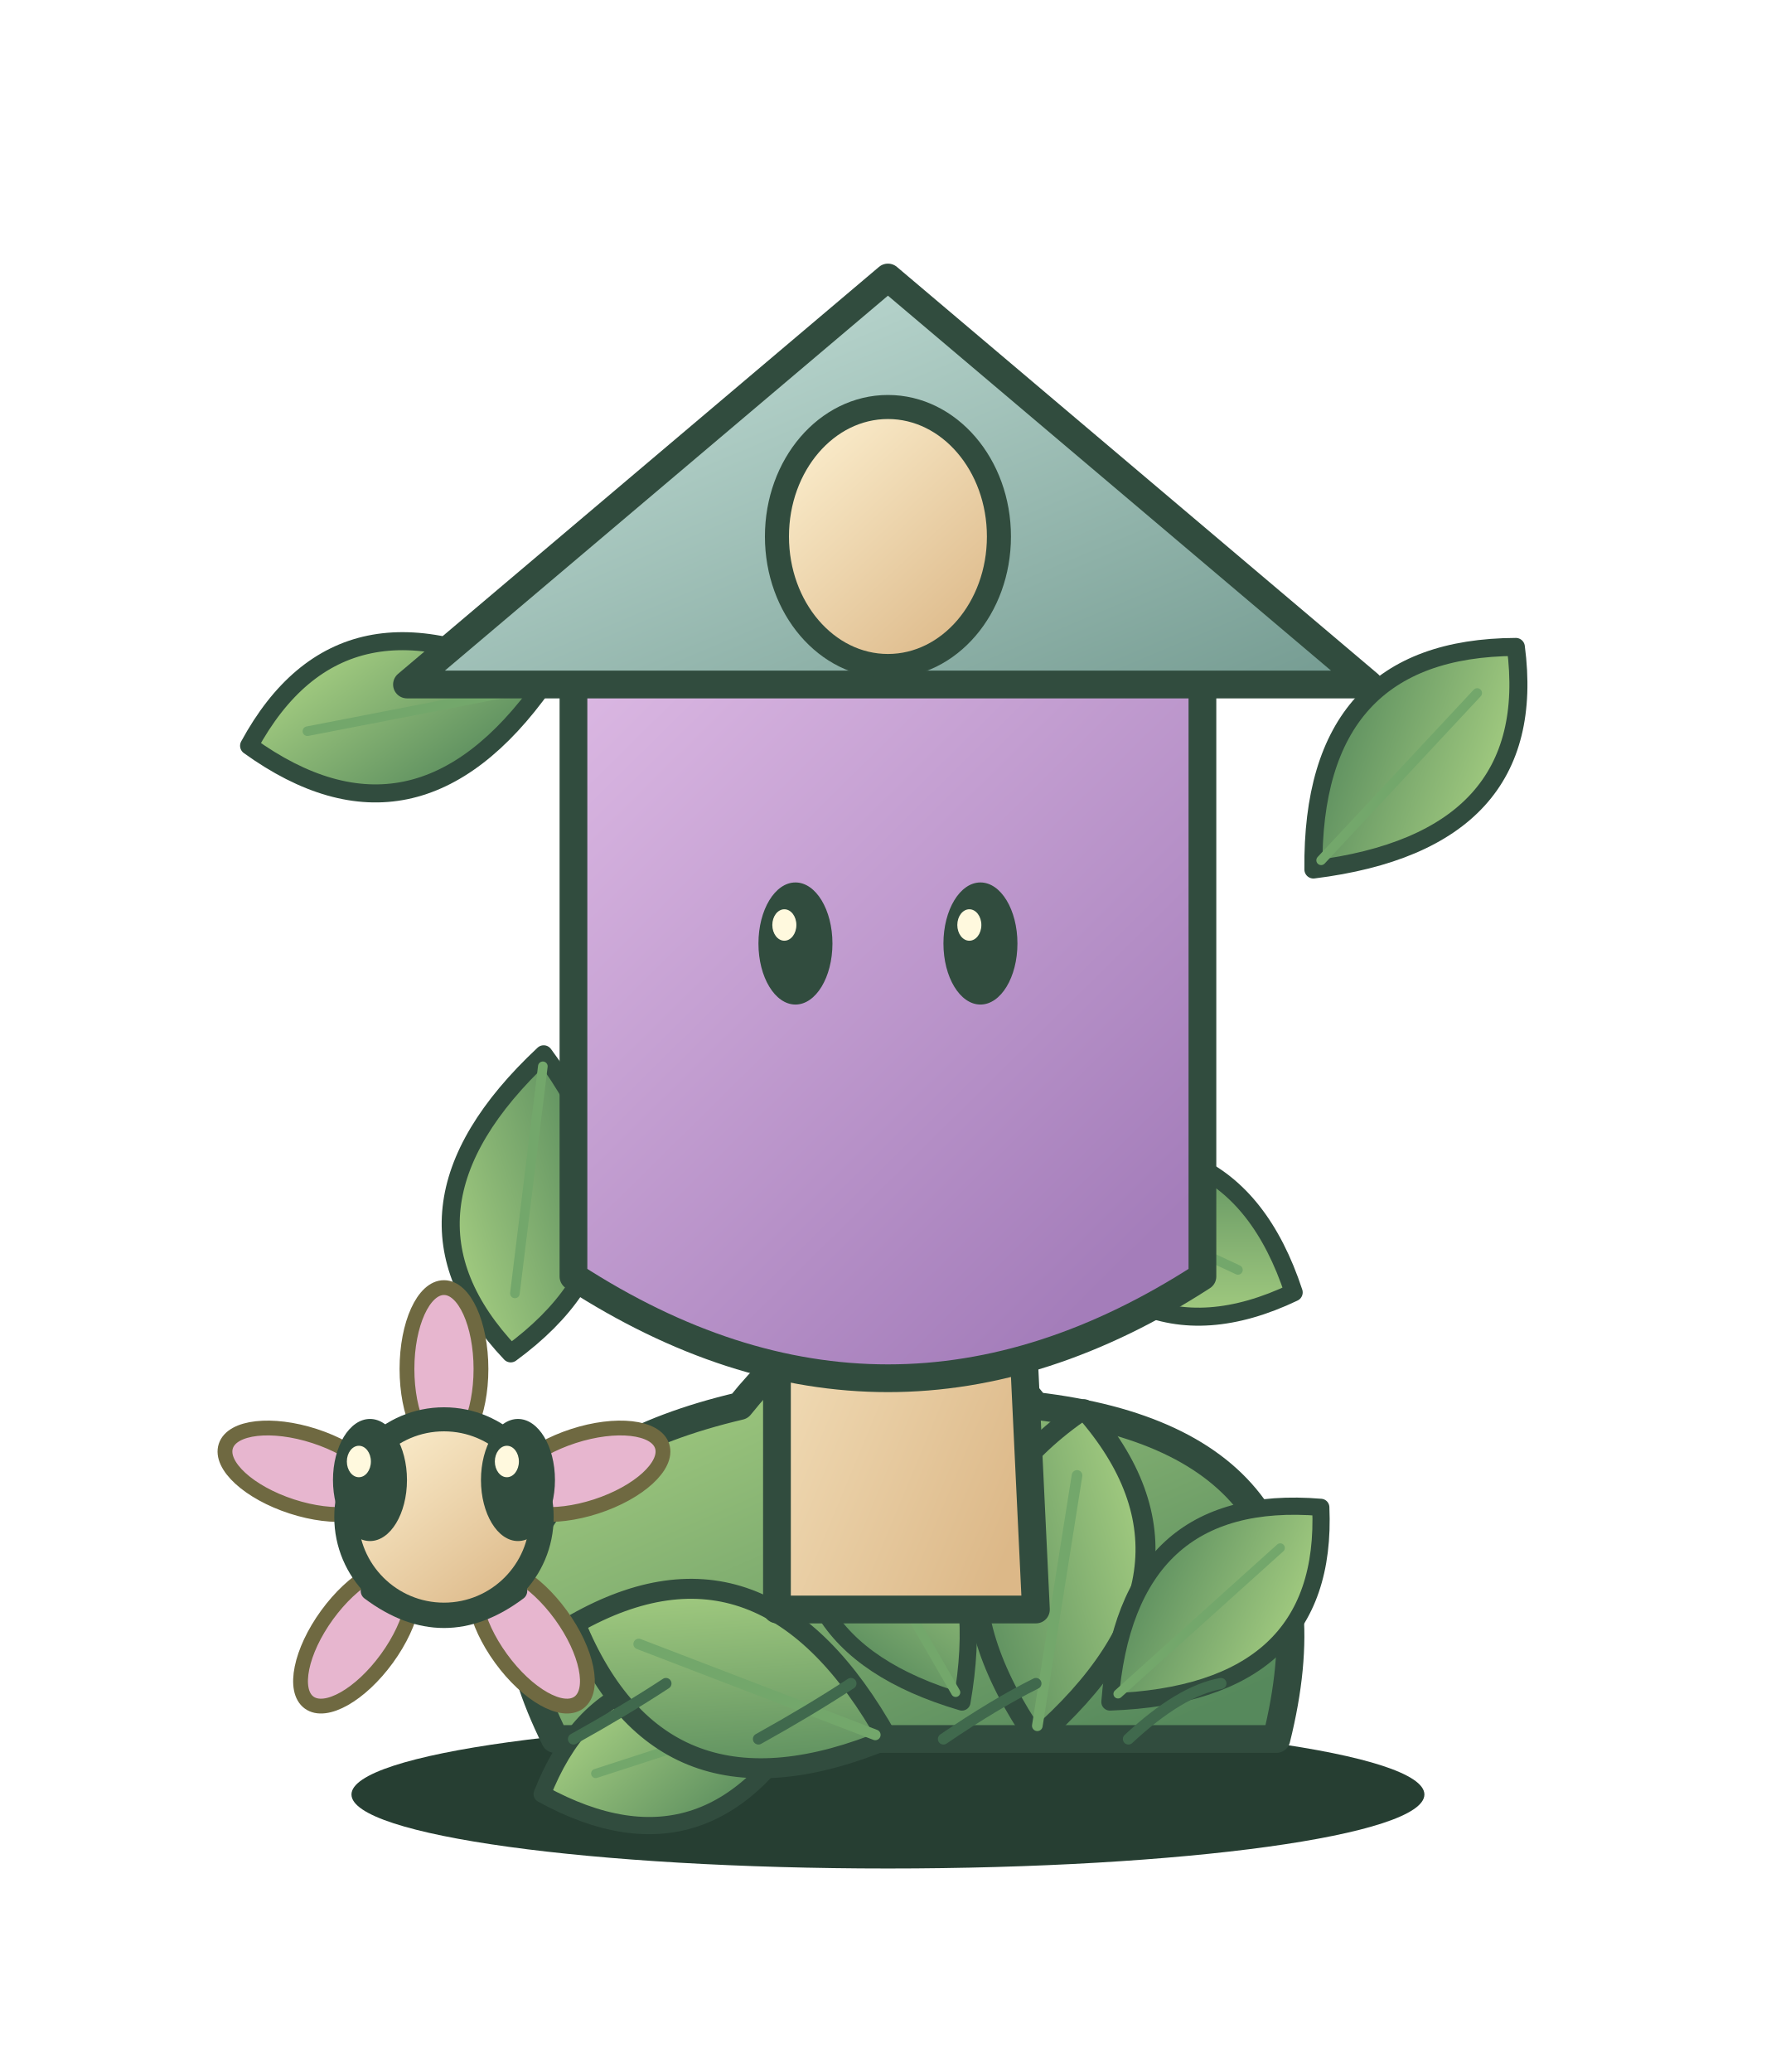
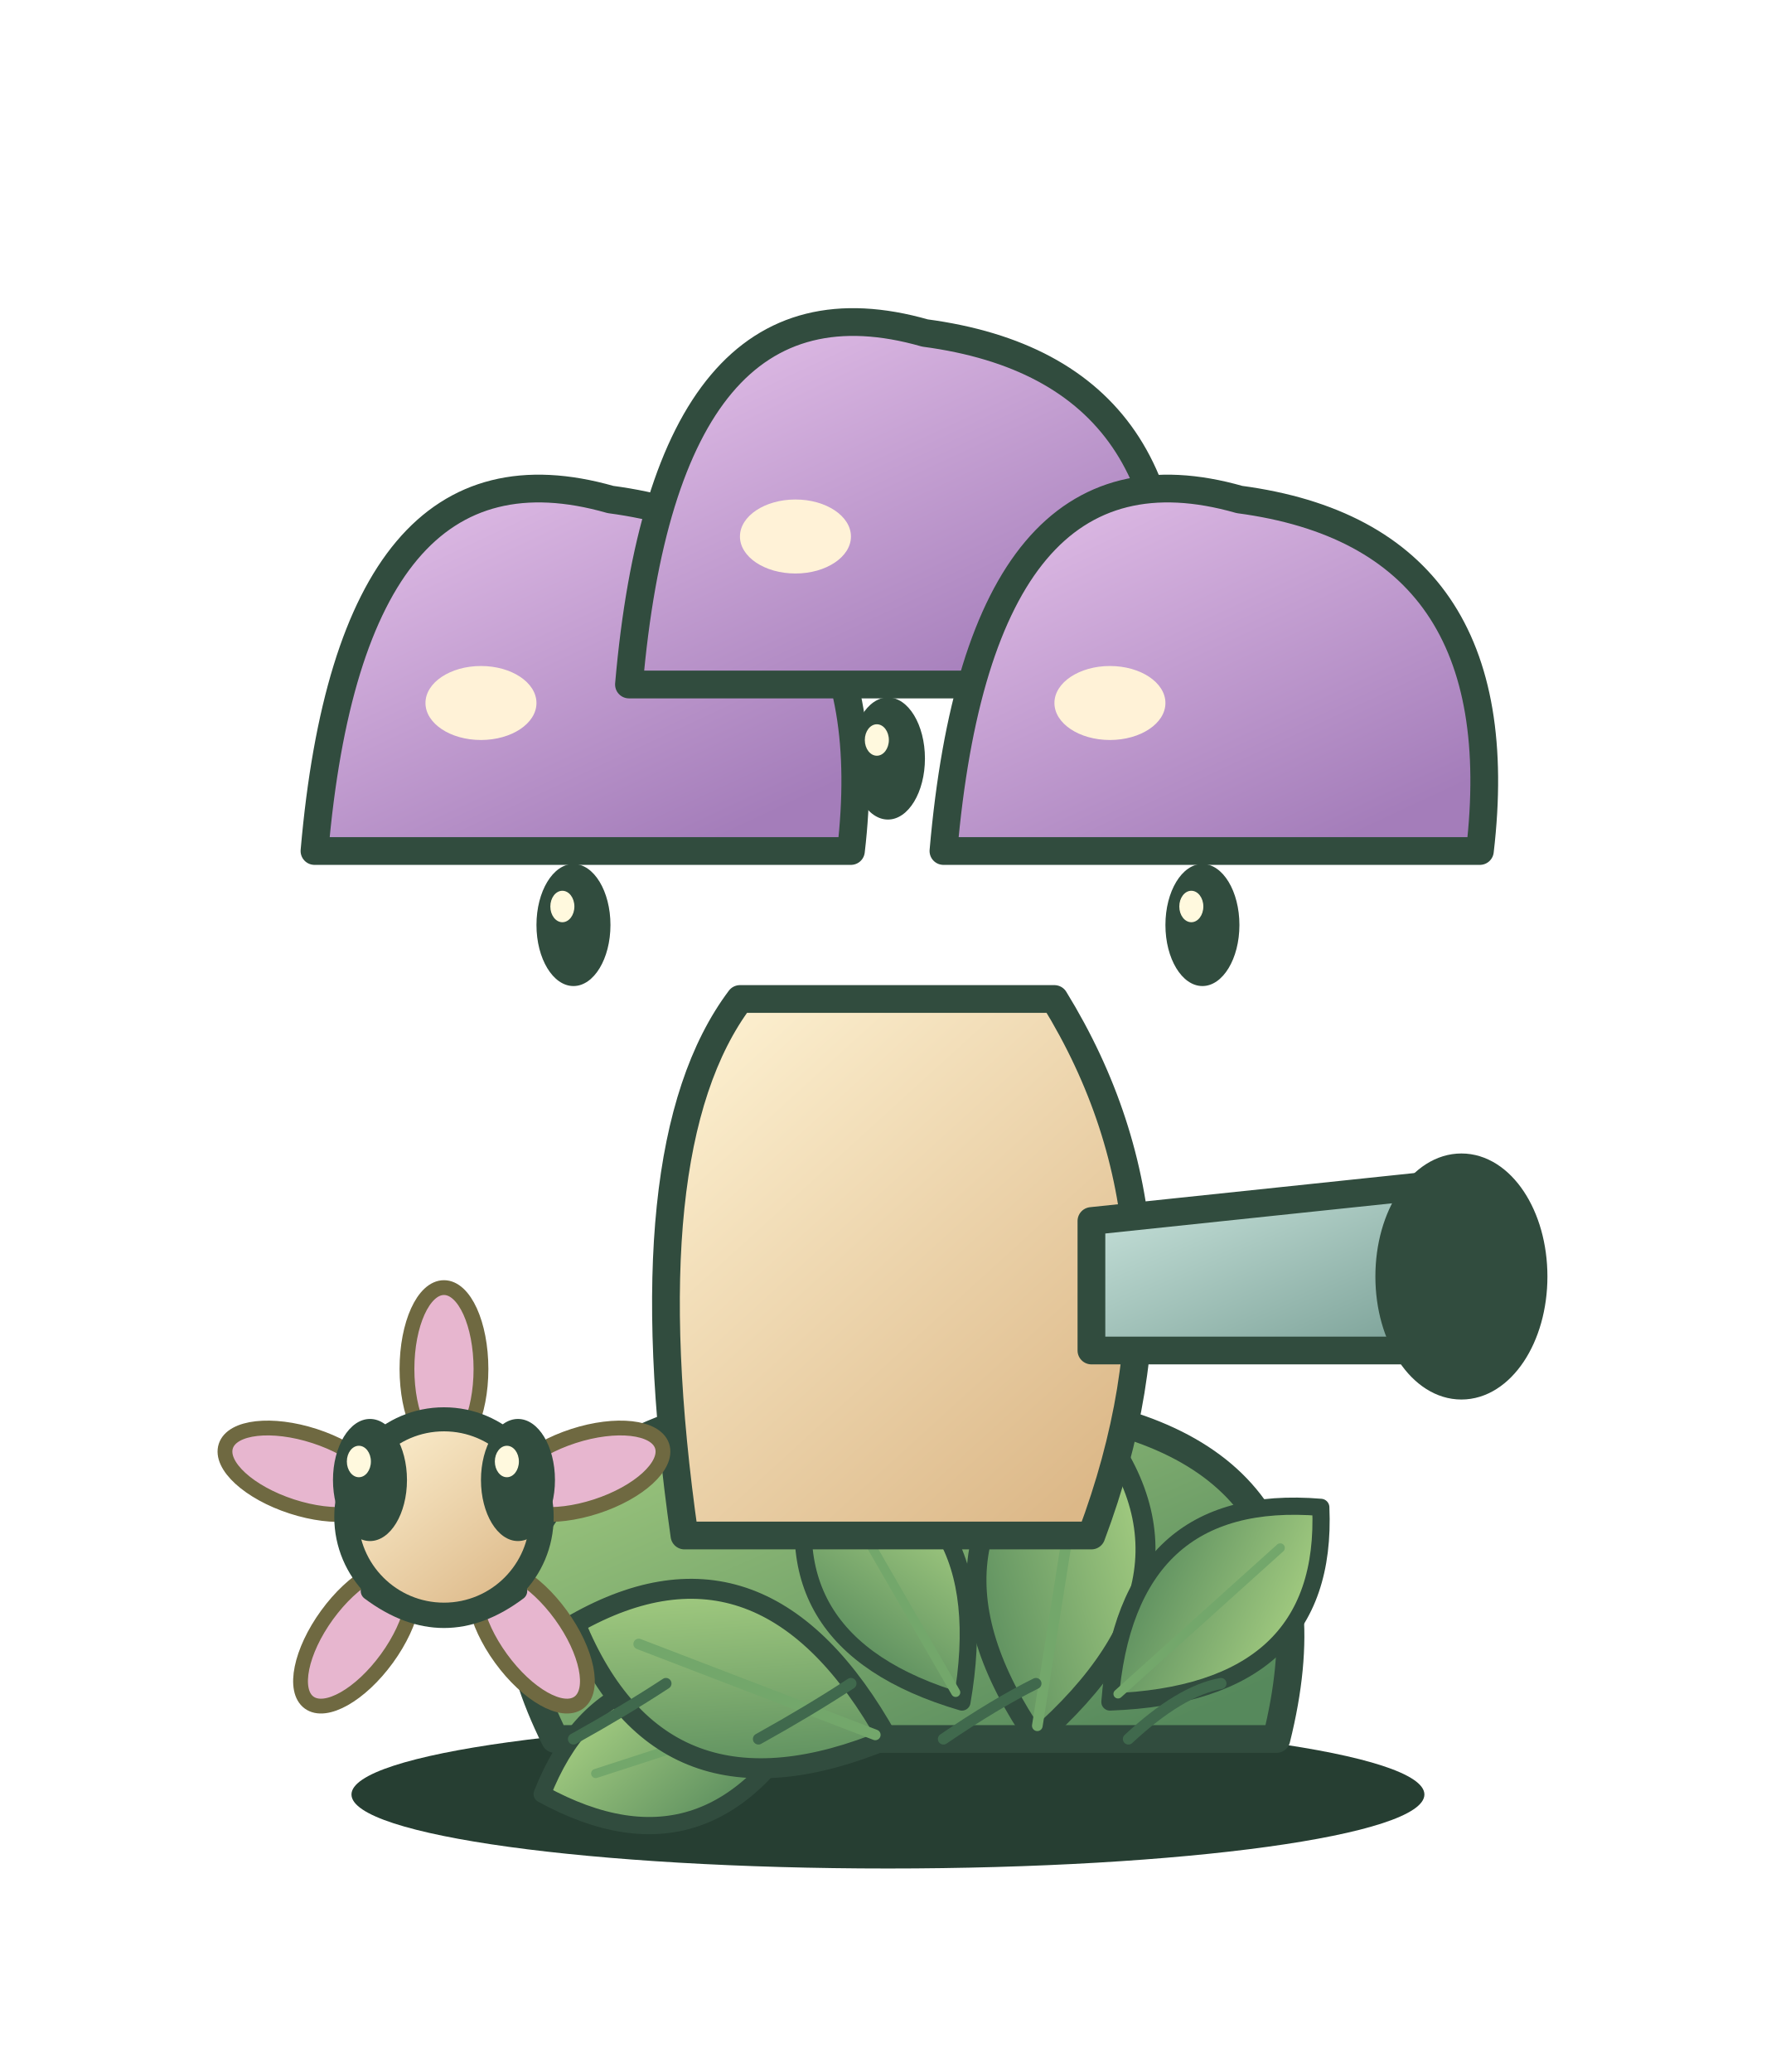
- <svg xmlns="http://www.w3.org/2000/svg" width="192" height="224" viewBox="-48 -60 96 112" data-plant-kind="dream_choir" data-facing="right" data-geometry-signature="7e0a8d76333bb6c3">
+ <svg xmlns="http://www.w3.org/2000/svg" width="192" height="224" viewBox="-48 -60 96 112" data-plant-kind="dream_choir" data-facing="right" data-geometry-signature="b0c958a4bcbba407">
  <defs>
    <linearGradient id="leaf" x2=".8" y2="1">
      <stop stop-color="#b1d887" />
      <stop offset="1" stop-color="#56895c" />
    </linearGradient>
    <linearGradient id="body" x2=".7" y2="1">
      <stop stop-color="#e5c2ea" />
      <stop offset="1" stop-color="#a47dba" />
    </linearGradient>
    <linearGradient id="cream" x2=".8" y2="1">
      <stop stop-color="#fff4d5" />
      <stop offset="1" stop-color="#dcb888" />
    </linearGradient>
    <linearGradient id="metal" x2="1" y2="1">
      <stop stop-color="#cce6df" />
      <stop offset="1" stop-color="#739a90" />
    </linearGradient>
  </defs>
  <ellipse cx="0.00" cy="37.00" rx="29.00" ry="4.00" fill="#263e32" stroke="none" stroke-width="0" />
  <path d="M-18 34 Q-24.94 20 -8 16 Q0 6 8 16 Q25 18 21 34Z" fill="url(#leaf)" stroke="#314c3e" stroke-width="1.5" stroke-linejoin="round" stroke-linecap="round" />
  <g transform="translate(-4 32) rotate(-21) scale(0.62)">
    <path d="M0 0 Q-14 -13 -25 -1 Q-14 12 0 0Z" fill="url(#leaf)" stroke="#314c3e" stroke-width="1.5" stroke-linejoin="round" stroke-linecap="round" />
    <path d="M-1 0 L-20 -1" fill="none" stroke="#73a76b" stroke-width="0.8" stroke-linejoin="round" stroke-linecap="round" />
  </g>
  <g transform="translate(0 34) rotate(18) scale(0.72)">
    <path d="M0 0 Q-14 -13 -25 -1 Q-14 12 0 0Z" fill="url(#leaf)" stroke="#314c3e" stroke-width="1.5" stroke-linejoin="round" stroke-linecap="round" />
    <path d="M-1 0 L-20 -1" fill="none" stroke="#73a76b" stroke-width="0.8" stroke-linejoin="round" stroke-linecap="round" />
  </g>
  <g transform="translate(4 32) rotate(57) scale(0.62)">
    <path d="M0 0 Q-14 -13 -25 -1 Q-14 12 0 0Z" fill="url(#leaf)" stroke="#314c3e" stroke-width="1.5" stroke-linejoin="round" stroke-linecap="round" />
    <path d="M-1 0 L-20 -1" fill="none" stroke="#73a76b" stroke-width="0.8" stroke-linejoin="round" stroke-linecap="round" />
  </g>
  <g transform="translate(8 34) rotate(96) scale(0.72)">
    <path d="M0 0 Q-14 -13 -25 -1 Q-14 12 0 0Z" fill="url(#leaf)" stroke="#314c3e" stroke-width="1.5" stroke-linejoin="round" stroke-linecap="round" />
    <path d="M-1 0 L-20 -1" fill="none" stroke="#73a76b" stroke-width="0.8" stroke-linejoin="round" stroke-linecap="round" />
  </g>
  <g transform="translate(12 32) rotate(135) scale(0.62)">
    <path d="M0 0 Q-14 -13 -25 -1 Q-14 12 0 0Z" fill="url(#leaf)" stroke="#314c3e" stroke-width="1.5" stroke-linejoin="round" stroke-linecap="round" />
    <path d="M-1 0 L-20 -1" fill="none" stroke="#73a76b" stroke-width="0.8" stroke-linejoin="round" stroke-linecap="round" />
  </g>
-   <path d="M-6 27 L-6 -15 L6 -15 L8 27Z" fill="url(#cream)" stroke="#314c3e" stroke-width="1.5" stroke-linejoin="round" stroke-linecap="round" />
-   <g transform="translate(23.0 -13.0) rotate(130) scale(0.65)">
-     <path d="M0 0 Q-14 -13 -25 -1 Q-14 12 0 0Z" fill="url(#leaf)" stroke="#314c3e" stroke-width="1.5" stroke-linejoin="round" stroke-linecap="round" />
-     <path d="M-1 0 L-20 -1" fill="none" stroke="#73a76b" stroke-width="0.8" stroke-linejoin="round" stroke-linecap="round" />
-   </g>
-   <g transform="translate(7.11 3.17) rotate(202) scale(0.65)">
-     <path d="M0 0 Q-14 -13 -25 -1 Q-14 12 0 0Z" fill="url(#leaf)" stroke="#314c3e" stroke-width="1.5" stroke-linejoin="round" stroke-linecap="round" />
-     <path d="M-1 0 L-20 -1" fill="none" stroke="#73a76b" stroke-width="0.8" stroke-linejoin="round" stroke-linecap="round" />
-   </g>
-   <g transform="translate(-18.61 -3.01) rotate(274) scale(0.65)">
-     <path d="M0 0 Q-14 -13 -25 -1 Q-14 12 0 0Z" fill="url(#leaf)" stroke="#314c3e" stroke-width="1.5" stroke-linejoin="round" stroke-linecap="round" />
-     <path d="M-1 0 L-20 -1" fill="none" stroke="#73a76b" stroke-width="0.8" stroke-linejoin="round" stroke-linecap="round" />
-   </g>
-   <g transform="translate(-18.61 -22.99) rotate(346) scale(0.65)">
-     <path d="M0 0 Q-14 -13 -25 -1 Q-14 12 0 0Z" fill="url(#leaf)" stroke="#314c3e" stroke-width="1.5" stroke-linejoin="round" stroke-linecap="round" />
-     <path d="M-1 0 L-20 -1" fill="none" stroke="#73a76b" stroke-width="0.8" stroke-linejoin="round" stroke-linecap="round" />
-   </g>
-   <g transform="translate(7.11 -29.17) rotate(418) scale(0.65)">
-     <path d="M0 0 Q-14 -13 -25 -1 Q-14 12 0 0Z" fill="url(#leaf)" stroke="#314c3e" stroke-width="1.5" stroke-linejoin="round" stroke-linecap="round" />
-     <path d="M-1 0 L-20 -1" fill="none" stroke="#73a76b" stroke-width="0.8" stroke-linejoin="round" stroke-linecap="round" />
-   </g>
-   <path d="M-17 9 L-17 -26 Q0 -42 17 -26 L17 9 Q0 20 -17 9Z" fill="url(#body)" stroke="#314c3e" stroke-width="1.5" stroke-linejoin="round" stroke-linecap="round" />
-   <ellipse cx="-5.00" cy="-9.00" rx="2.00" ry="3.30" fill="#314c3e" stroke="none" stroke-width="1.3" />
-   <ellipse cx="-5.60" cy="-10.00" rx="0.65" ry="0.85" fill="#fff9de" stroke="none" stroke-width="1.3" />
-   <ellipse cx="5.00" cy="-9.00" rx="2.00" ry="3.30" fill="#314c3e" stroke="none" stroke-width="1.3" />
-   <ellipse cx="4.40" cy="-10.00" rx="0.65" ry="0.85" fill="#fff9de" stroke="none" stroke-width="1.3" />
-   <path d="M-26 -23 L0 -45 L26 -23Z" fill="url(#metal)" stroke="#314c3e" stroke-width="1.5" stroke-linejoin="round" stroke-linecap="round" />
-   <ellipse cx="0.00" cy="-31.00" rx="6.00" ry="7.00" fill="url(#cream)" stroke="#314c3e" stroke-width="1.3" />
+   <path d="M-11 23 Q-14 2 -8 -6 L9 -6 Q17 7 11 23Z" fill="url(#cream)" stroke="#314c3e" stroke-width="1.5" stroke-linejoin="round" stroke-linecap="round" />
+   <path d="M-31 -14 Q-29 -37 -15 -33 Q0 -31 -2 -14Z" fill="url(#body)" stroke="#314c3e" stroke-width="1.5" stroke-linejoin="round" stroke-linecap="round" />
+   <ellipse cx="-22.00" cy="-22.00" rx="3.00" ry="2.00" fill="#fff2d7" stroke="none" stroke-width="1.3" />
+   <ellipse cx="-17.00" cy="-10.00" rx="2.00" ry="3.30" fill="#314c3e" stroke="none" stroke-width="1.3" />
+   <ellipse cx="-17.60" cy="-11.00" rx="0.65" ry="0.85" fill="#fff9de" stroke="none" stroke-width="1.3" />
+   <path d="M-14 -23 Q-12 -46 2 -42 Q17 -40 15 -23Z" fill="url(#body)" stroke="#314c3e" stroke-width="1.5" stroke-linejoin="round" stroke-linecap="round" />
+   <ellipse cx="-5.00" cy="-31.00" rx="3.00" ry="2.00" fill="#fff2d7" stroke="none" stroke-width="1.3" />
+   <ellipse cx="0.00" cy="-19.00" rx="2.00" ry="3.30" fill="#314c3e" stroke="none" stroke-width="1.3" />
+   <ellipse cx="-0.60" cy="-20.00" rx="0.65" ry="0.85" fill="#fff9de" stroke="none" stroke-width="1.3" />
+   <path d="M3 -14 Q5 -37 19 -33 Q34 -31 32 -14Z" fill="url(#body)" stroke="#314c3e" stroke-width="1.5" stroke-linejoin="round" stroke-linecap="round" />
+   <ellipse cx="12.00" cy="-22.00" rx="3.00" ry="2.00" fill="#fff2d7" stroke="none" stroke-width="1.3" />
+   <ellipse cx="17.00" cy="-10.00" rx="2.00" ry="3.30" fill="#314c3e" stroke="none" stroke-width="1.3" />
+   <ellipse cx="16.40" cy="-11.00" rx="0.65" ry="0.85" fill="#fff9de" stroke="none" stroke-width="1.3" />
+   <path d="M11 6 L30 4 L32 13 L11 13Z" fill="url(#metal)" stroke="#314c3e" stroke-width="1.5" stroke-linejoin="round" stroke-linecap="round" />
+   <ellipse cx="31.00" cy="9.00" rx="4.00" ry="6.00" fill="#314c3e" stroke="#314c3e" stroke-width="1.3" />
  <g transform="translate(-24 22) rotate(0.0)">
    <ellipse cx="0.00" cy="-8.00" rx="2.00" ry="4.40" fill="#e7b6cf" stroke="#6f6941" stroke-width="0.8" />
  </g>
  <g transform="translate(-24 22) rotate(72.0)">
    <ellipse cx="0.00" cy="-8.00" rx="2.00" ry="4.40" fill="#e7b6cf" stroke="#6f6941" stroke-width="0.8" />
  </g>
  <g transform="translate(-24 22) rotate(144.0)">
    <ellipse cx="0.00" cy="-8.00" rx="2.00" ry="4.40" fill="#e7b6cf" stroke="#6f6941" stroke-width="0.8" />
  </g>
  <g transform="translate(-24 22) rotate(216.0)">
    <ellipse cx="0.00" cy="-8.00" rx="2.00" ry="4.40" fill="#e7b6cf" stroke="#6f6941" stroke-width="0.8" />
  </g>
  <g transform="translate(-24 22) rotate(288.0)">
    <ellipse cx="0.00" cy="-8.00" rx="2.00" ry="4.40" fill="#e7b6cf" stroke="#6f6941" stroke-width="0.8" />
  </g>
  <ellipse cx="-24.00" cy="22.00" rx="5.28" ry="5.28" fill="url(#cream)" stroke="#314c3e" stroke-width="1.3" />
  <ellipse cx="-28.00" cy="20.00" rx="2.00" ry="3.30" fill="#314c3e" stroke="none" stroke-width="1.3" />
  <ellipse cx="-28.60" cy="19.00" rx="0.65" ry="0.85" fill="#fff9de" stroke="none" stroke-width="1.3" />
  <ellipse cx="-20.00" cy="20.00" rx="2.00" ry="3.30" fill="#314c3e" stroke="none" stroke-width="1.3" />
  <ellipse cx="-20.60" cy="19.00" rx="0.65" ry="0.85" fill="#fff9de" stroke="none" stroke-width="1.3" />
  <path d="M-28 26 Q-24 29 -20 26" fill="none" stroke="#314c3e" stroke-width="1" stroke-linejoin="round" stroke-linecap="round" />
  <path d="M-17 34 Q-14.212 32.450 -12 31" fill="none" stroke="#40694d" stroke-width="0.6" stroke-linejoin="round" stroke-linecap="round" />
  <path d="M-7 34 Q-4.212 32.450 -2 31" fill="none" stroke="#40694d" stroke-width="0.6" stroke-linejoin="round" stroke-linecap="round" />
  <path d="M3 34 Q5.788 32.100 8 31" fill="none" stroke="#40694d" stroke-width="0.6" stroke-linejoin="round" stroke-linecap="round" />
  <path d="M13 34 Q15.788 31.400 18 31" fill="none" stroke="#40694d" stroke-width="0.6" stroke-linejoin="round" stroke-linecap="round" />
</svg>
